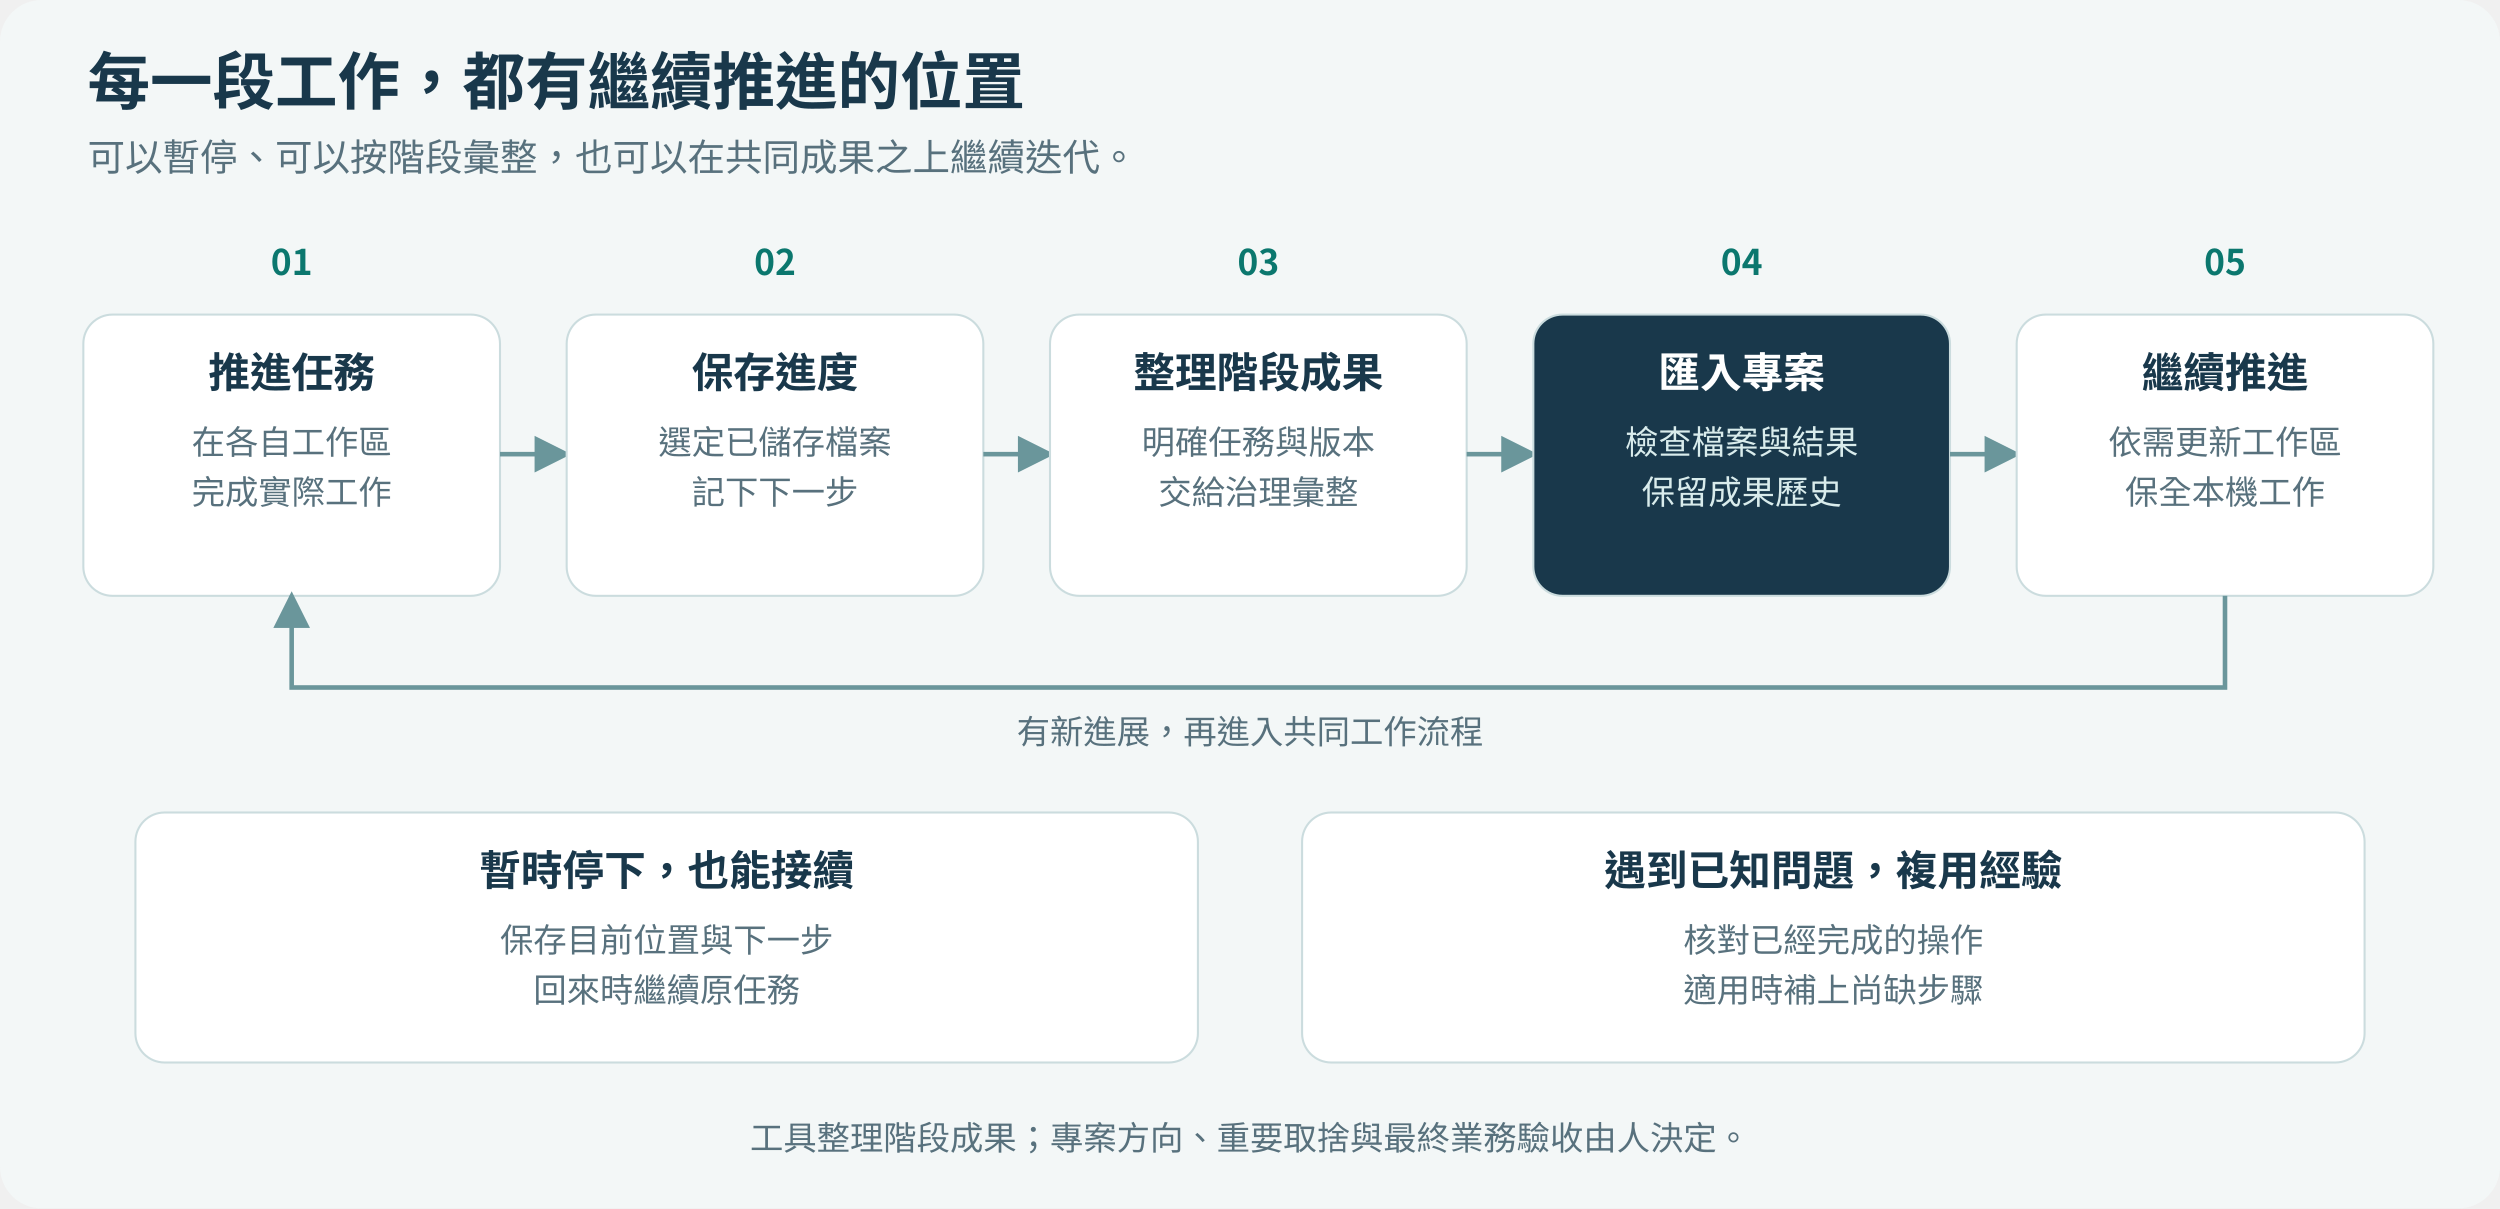
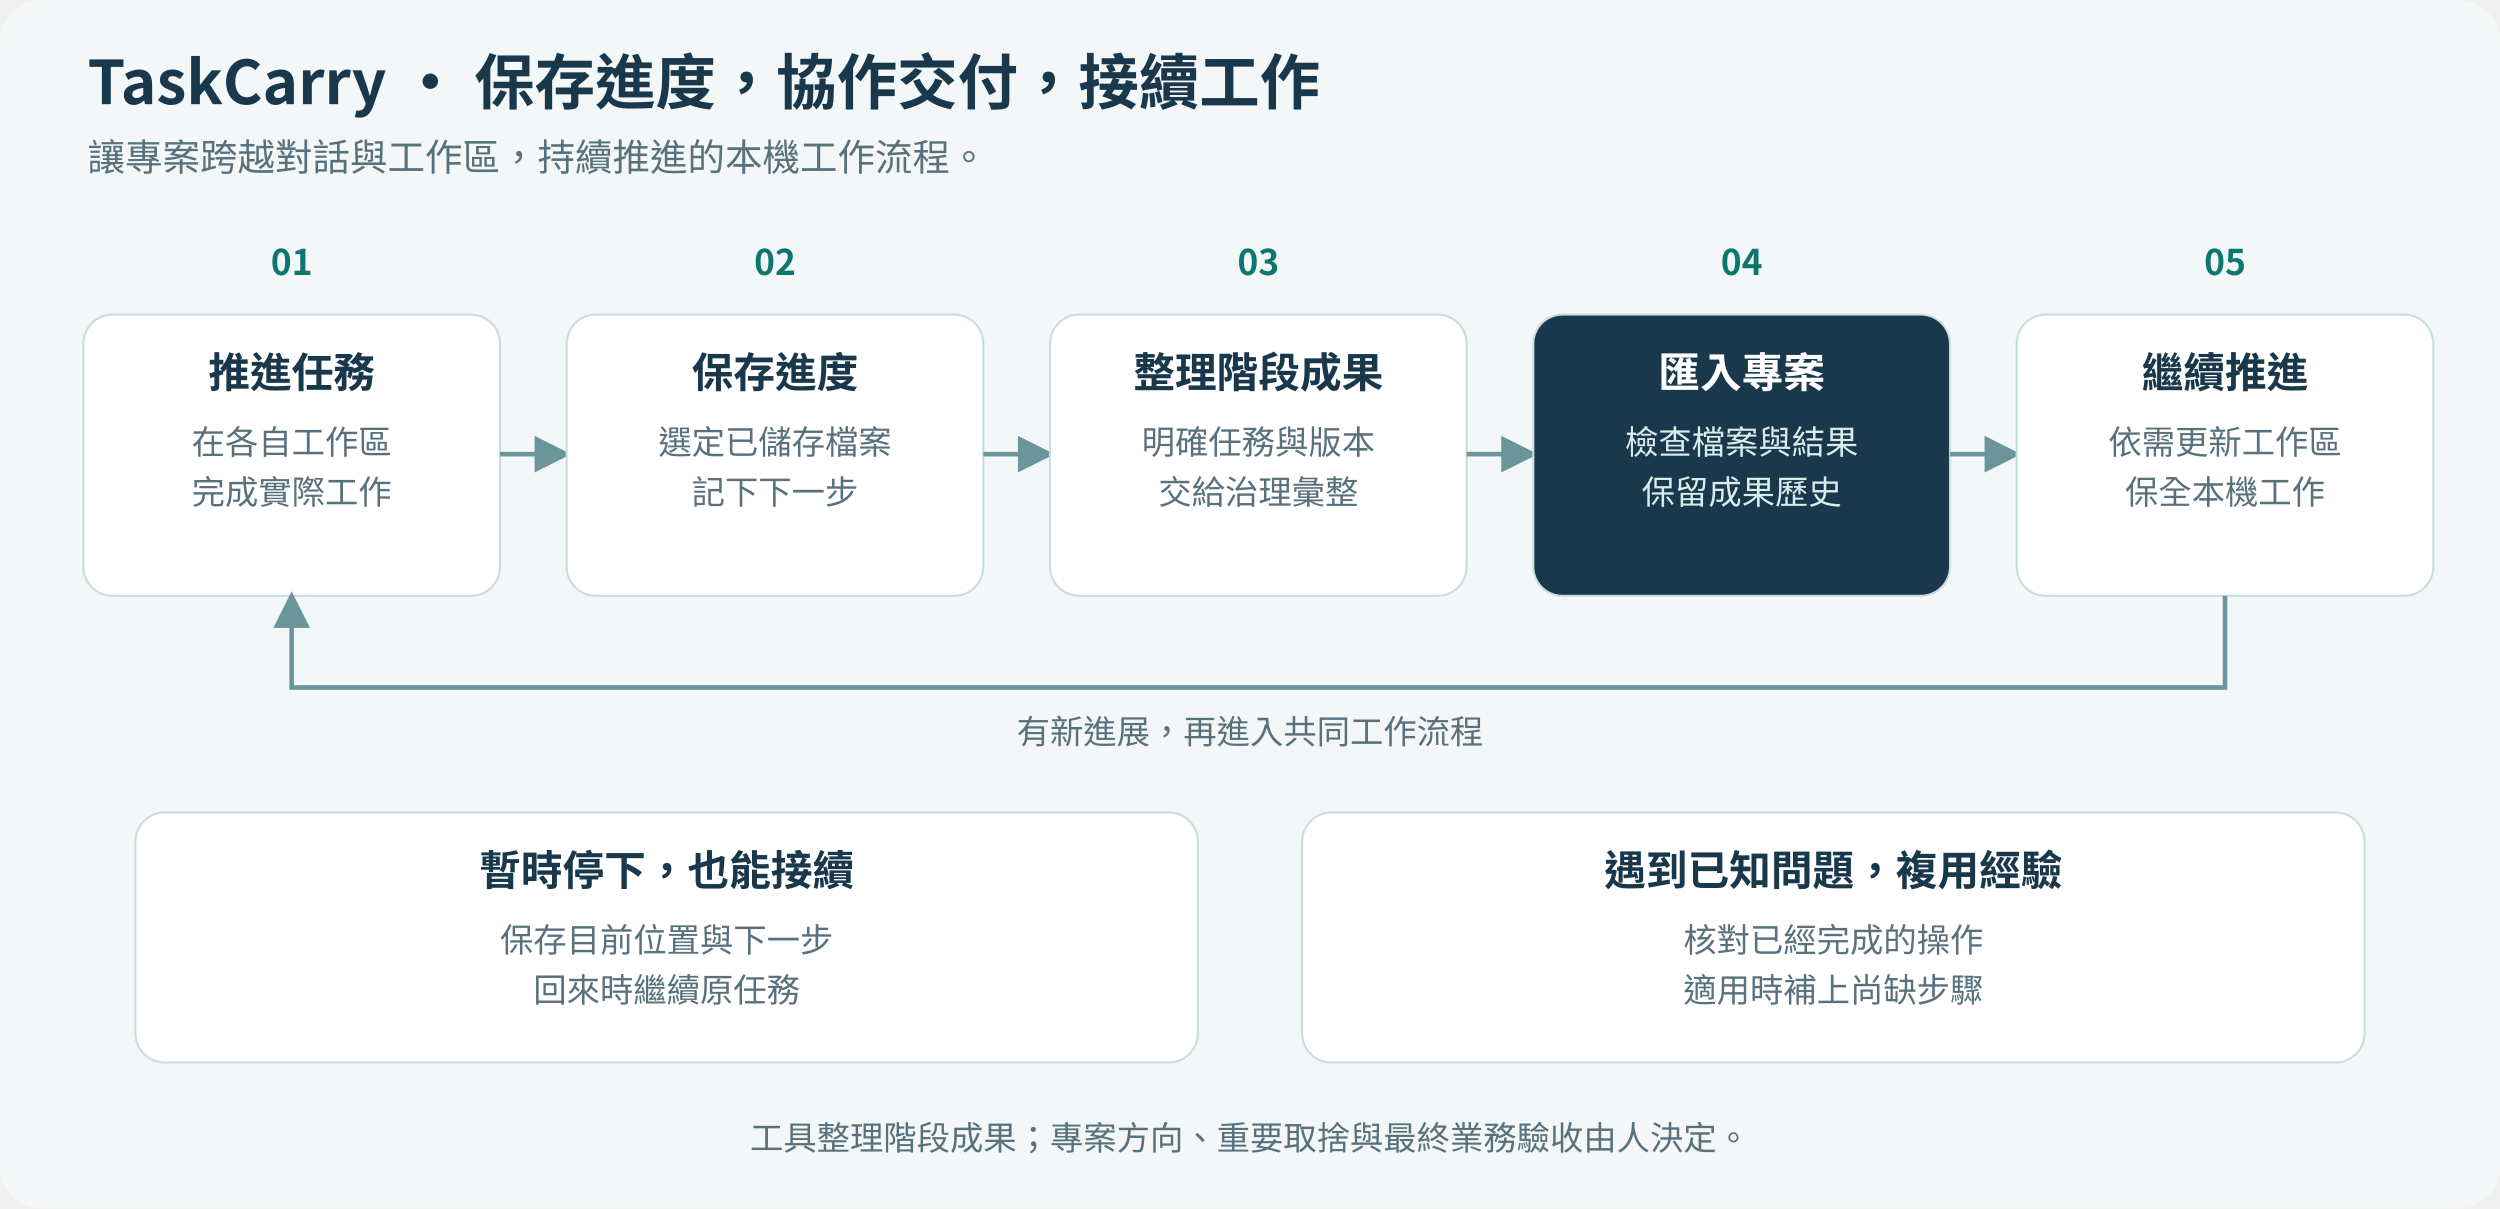
<svg xmlns="http://www.w3.org/2000/svg" width="1200" height="580" viewBox="0 0 1200 580" role="img" aria-labelledby="title description" xml:lang="zh-TW">
  <defs>
    <marker id="arrow" markerWidth="8" markerHeight="8" refX="7" refY="4" orient="auto">
      <path d="M0 0L8 4L0 8Z" fill="#6a969b" />
    </marker>
  </defs>
  <rect width="1200" height="580" rx="20" fill="#f3f7f7" />
  <g font-family="Segoe UI, Noto Sans CJK SC, Microsoft JhengHei, Microsoft YaHei, sans-serif">
-     <text x="42" y="50" text-anchor="start" font-size="30" fill="#19384b" font-weight="700">每一段工作，都有繼續推進的位置</text>
-     <text x="42" y="82" text-anchor="start" font-size="18" fill="#58717d" font-weight="400">可以暫停、可以按階段彙整，也可以在共同成果之上繼續迭代。</text>
+     <text x="42" y="50" text-anchor="start" font-size="29" fill="#19384b" font-weight="700">TaskCarry · 保存進度，協作交付，接續工作</text>
+     <text x="42" y="82" text-anchor="start" font-size="18" fill="#58717d" font-weight="400">讓專案跨越對話與工作區，持續推進的本機工作流程。</text>
    <text x="140" y="132" text-anchor="middle" font-size="17" fill="#0b776e" font-weight="700">01</text>
    <rect x="40" y="151" width="200" height="135" rx="14" fill="#ffffff" stroke="#cbdcde" />
    <text x="140.0" y="186" text-anchor="middle" font-size="20" fill="#19384b" font-weight="700">推進任務</text>
    <text x="140.0" y="218" text-anchor="middle" font-size="16" fill="#58717d" font-weight="400">在各自工作區</text>
    <text x="140.0" y="242" text-anchor="middle" font-size="16" fill="#58717d" font-weight="400">完成實際工作</text>
    <path d="M240 218H272" fill="none" stroke="#6a969b" stroke-width="2.2" marker-end="url(#arrow)" />
    <text x="372" y="132" text-anchor="middle" font-size="17" fill="#0b776e" font-weight="700">02</text>
    <rect x="272" y="151" width="200" height="135" rx="14" fill="#ffffff" stroke="#cbdcde" />
    <text x="372.0" y="186" text-anchor="middle" font-size="20" fill="#19384b" font-weight="700">保存進度</text>
    <text x="372.0" y="218" text-anchor="middle" font-size="16" fill="#58717d" font-weight="400">選定已儲存檔案</text>
    <text x="372.0" y="242" text-anchor="middle" font-size="16" fill="#58717d" font-weight="400">記下下一步</text>
    <path d="M472 218H504" fill="none" stroke="#6a969b" stroke-width="2.2" marker-end="url(#arrow)" />
    <text x="604" y="132" text-anchor="middle" font-size="17" fill="#0b776e" font-weight="700">03</text>
    <rect x="504" y="151" width="200" height="135" rx="14" fill="#ffffff" stroke="#cbdcde" />
    <text x="604.0" y="186" text-anchor="middle" font-size="20" fill="#19384b" font-weight="700">整理階段成果</text>
    <text x="604.0" y="218" text-anchor="middle" font-size="16" fill="#58717d" font-weight="400">明確任務與版本</text>
    <text x="604.0" y="242" text-anchor="middle" font-size="16" fill="#58717d" font-weight="400">交給治理彙整</text>
    <path d="M704 218H736" fill="none" stroke="#6a969b" stroke-width="2.2" marker-end="url(#arrow)" />
    <text x="836" y="132" text-anchor="middle" font-size="17" fill="#0b776e" font-weight="700">04</text>
    <rect x="736" y="151" width="200" height="135" rx="14" fill="#19384b" stroke="#cbdcde" />
    <text x="836.0" y="186" text-anchor="middle" font-size="20" fill="#ffffff" font-weight="700">匯入專案</text>
    <text x="836.0" y="218" text-anchor="middle" font-size="16" fill="#d9ecec" font-weight="400">檢查檔案與結果</text>
    <text x="836.0" y="242" text-anchor="middle" font-size="16" fill="#d9ecec" font-weight="400">保留成果歷史</text>
    <path d="M936 218H968" fill="none" stroke="#6a969b" stroke-width="2.2" marker-end="url(#arrow)" />
    <text x="1068" y="132" text-anchor="middle" font-size="17" fill="#0b776e" font-weight="700">05</text>
    <rect x="968" y="151" width="200" height="135" rx="14" fill="#ffffff" stroke="#cbdcde" />
    <text x="1068.0" y="186" text-anchor="middle" font-size="20" fill="#19384b" font-weight="700">繼續推進</text>
    <text x="1068.0" y="218" text-anchor="middle" font-size="16" fill="#58717d" font-weight="400">依需更新工作區</text>
    <text x="1068.0" y="242" text-anchor="middle" font-size="16" fill="#58717d" font-weight="400">保全本機工作</text>
    <path d="M1068 286V330H140V286" fill="none" stroke="#6a969b" stroke-width="2.2" marker-end="url(#arrow)" />
    <text x="600" y="357" text-anchor="middle" font-size="16" fill="#58717d" font-weight="400">有新進展，再進入共同工作流程</text>
    <rect x="65" y="390" width="510" height="120" rx="14" fill="#ffffff" stroke="#cbdcde" />
    <text x="320.0" y="425" text-anchor="middle" font-size="20" fill="#19384b" font-weight="700">暫時停下，也能接續</text>
    <text x="320.0" y="457" text-anchor="middle" font-size="16" fill="#58717d" font-weight="400">保存目前位置與下一步</text>
    <text x="320.0" y="481" text-anchor="middle" font-size="16" fill="#58717d" font-weight="400">回來時繼續原任務</text>
    <rect x="625" y="390" width="510" height="120" rx="14" fill="#ffffff" stroke="#cbdcde" />
    <text x="880.0" y="425" text-anchor="middle" font-size="20" fill="#19384b" font-weight="700">遇到已知問題，複用經驗</text>
    <text x="880.0" y="457" text-anchor="middle" font-size="16" fill="#58717d" font-weight="400">核對已經完成的操作</text>
    <text x="880.0" y="481" text-anchor="middle" font-size="16" fill="#58717d" font-weight="400">適用時補上尚缺步驟</text>
    <text x="600" y="552" text-anchor="middle" font-size="16" fill="#58717d" font-weight="400">工具整理階段成果；專案方向、重要取捨與最終業務驗收由人決定。</text>
  </g>
</svg>
